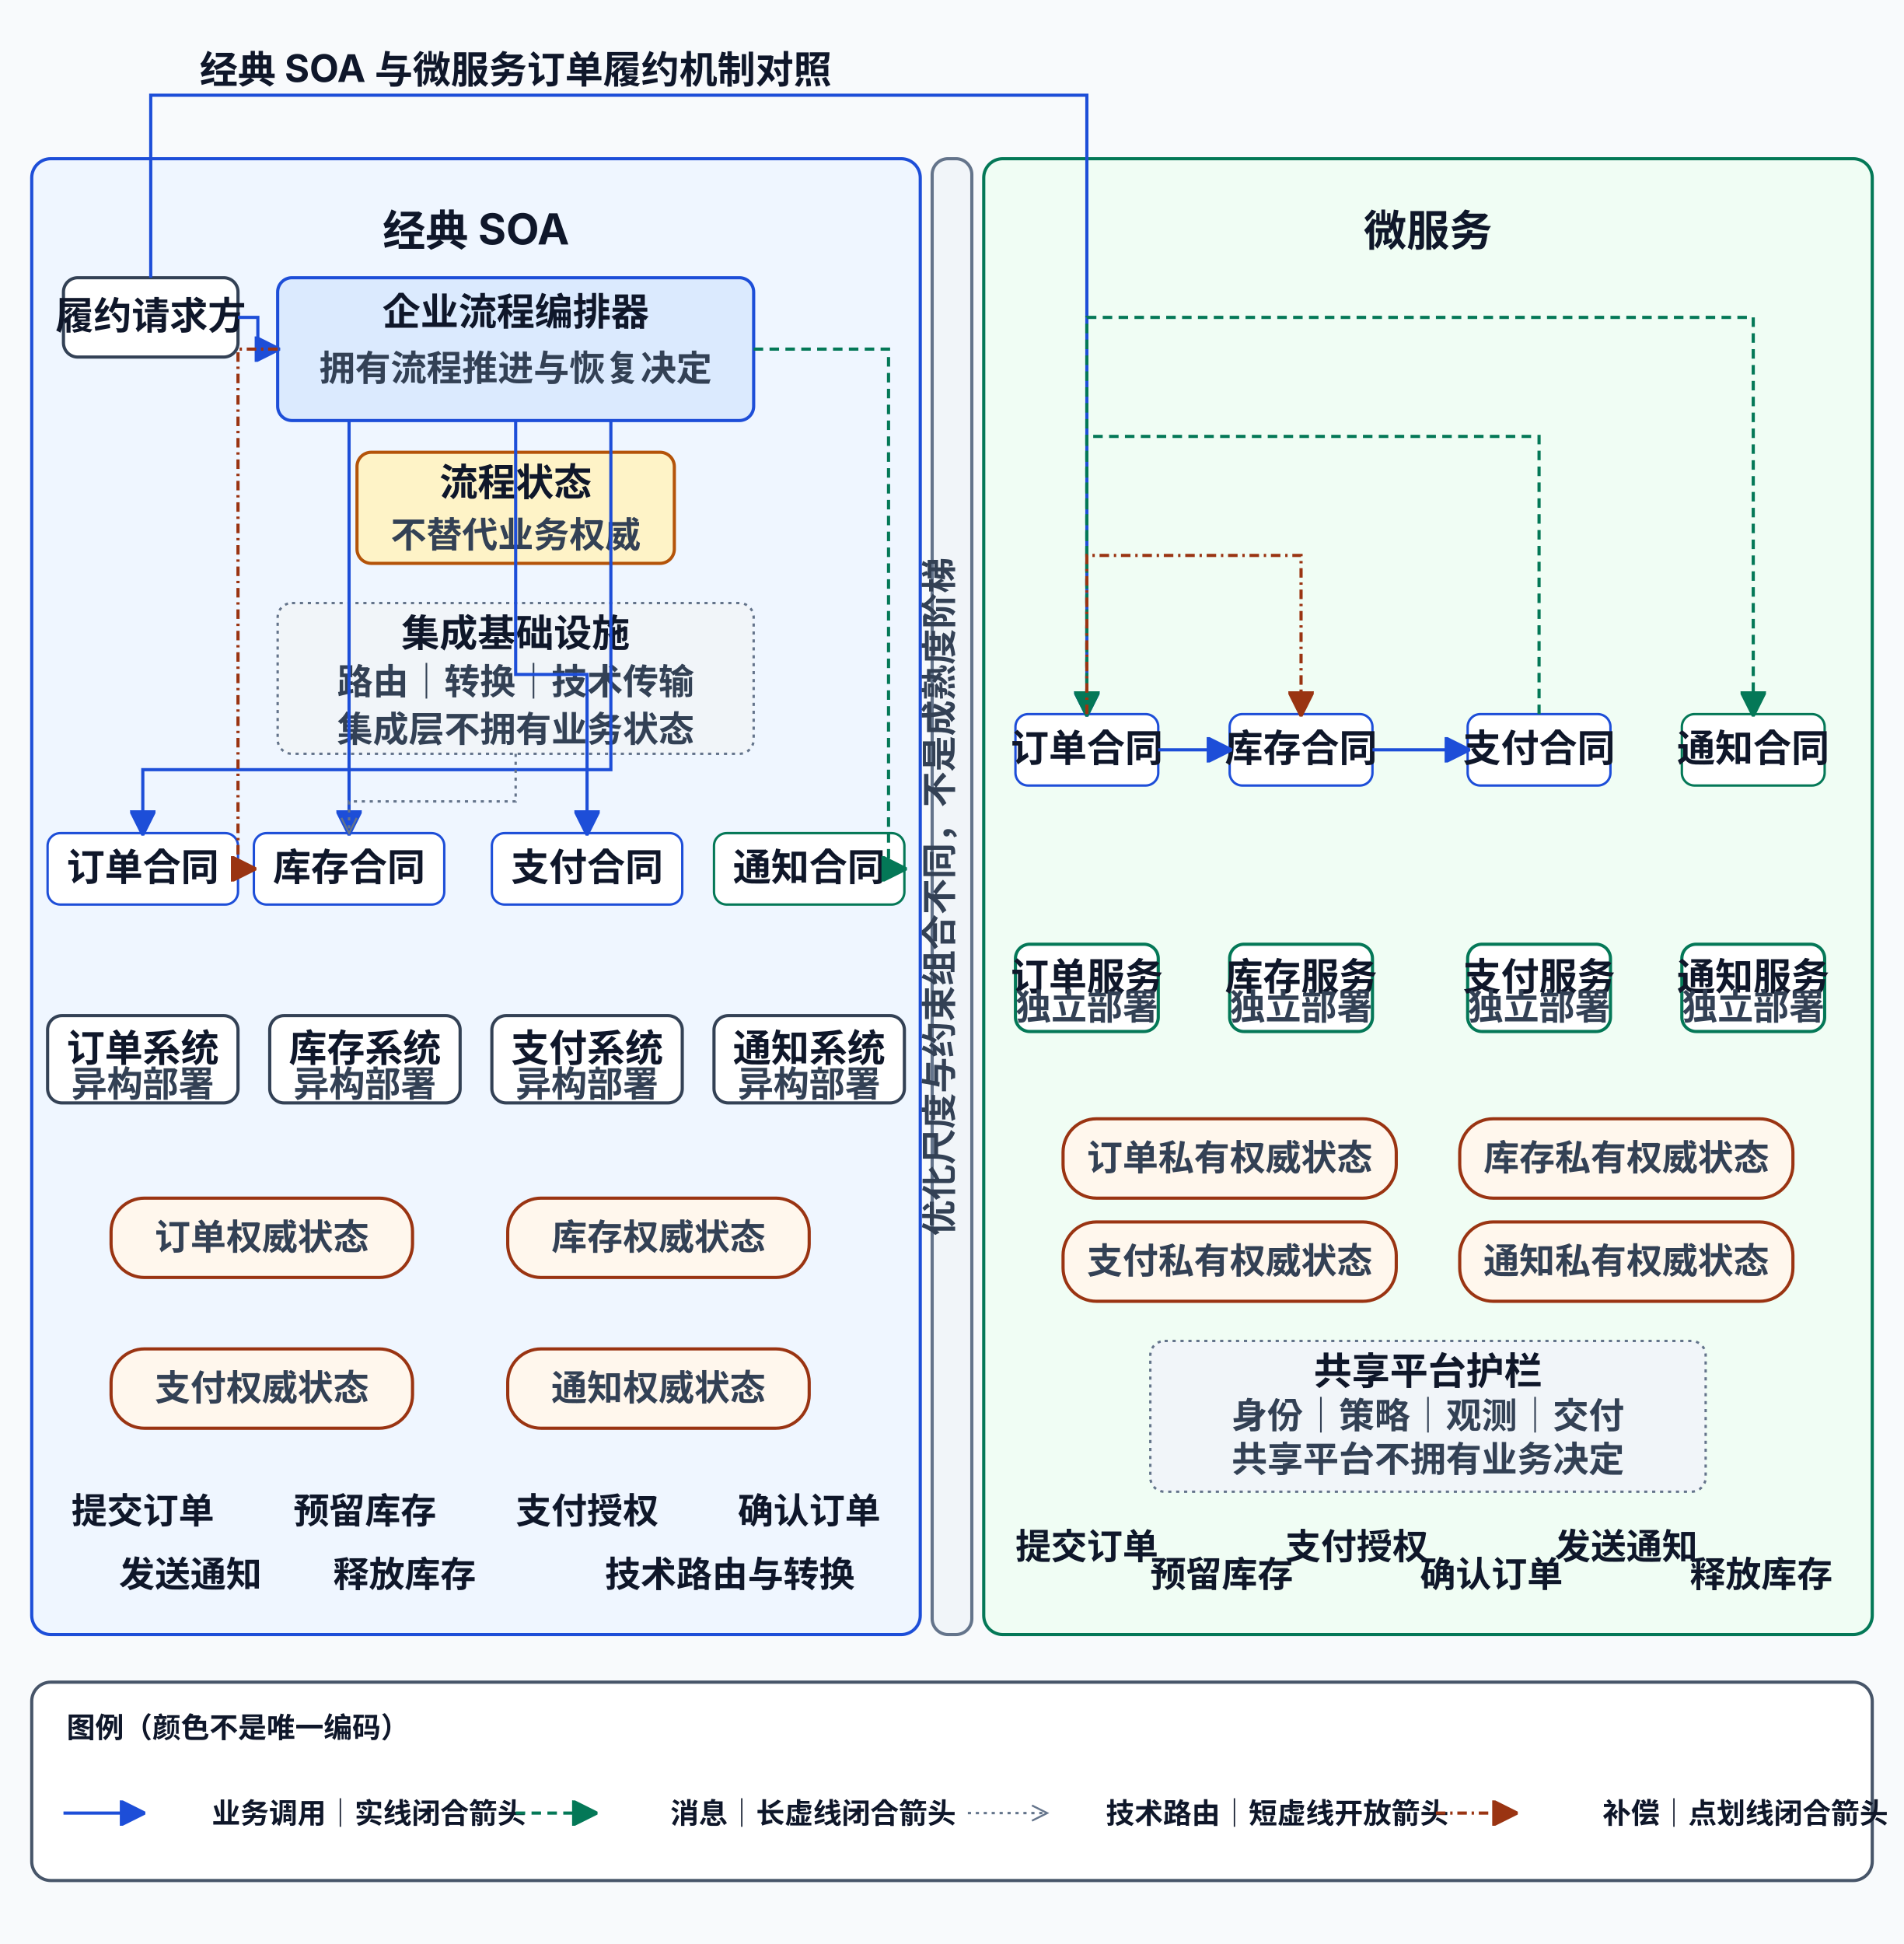
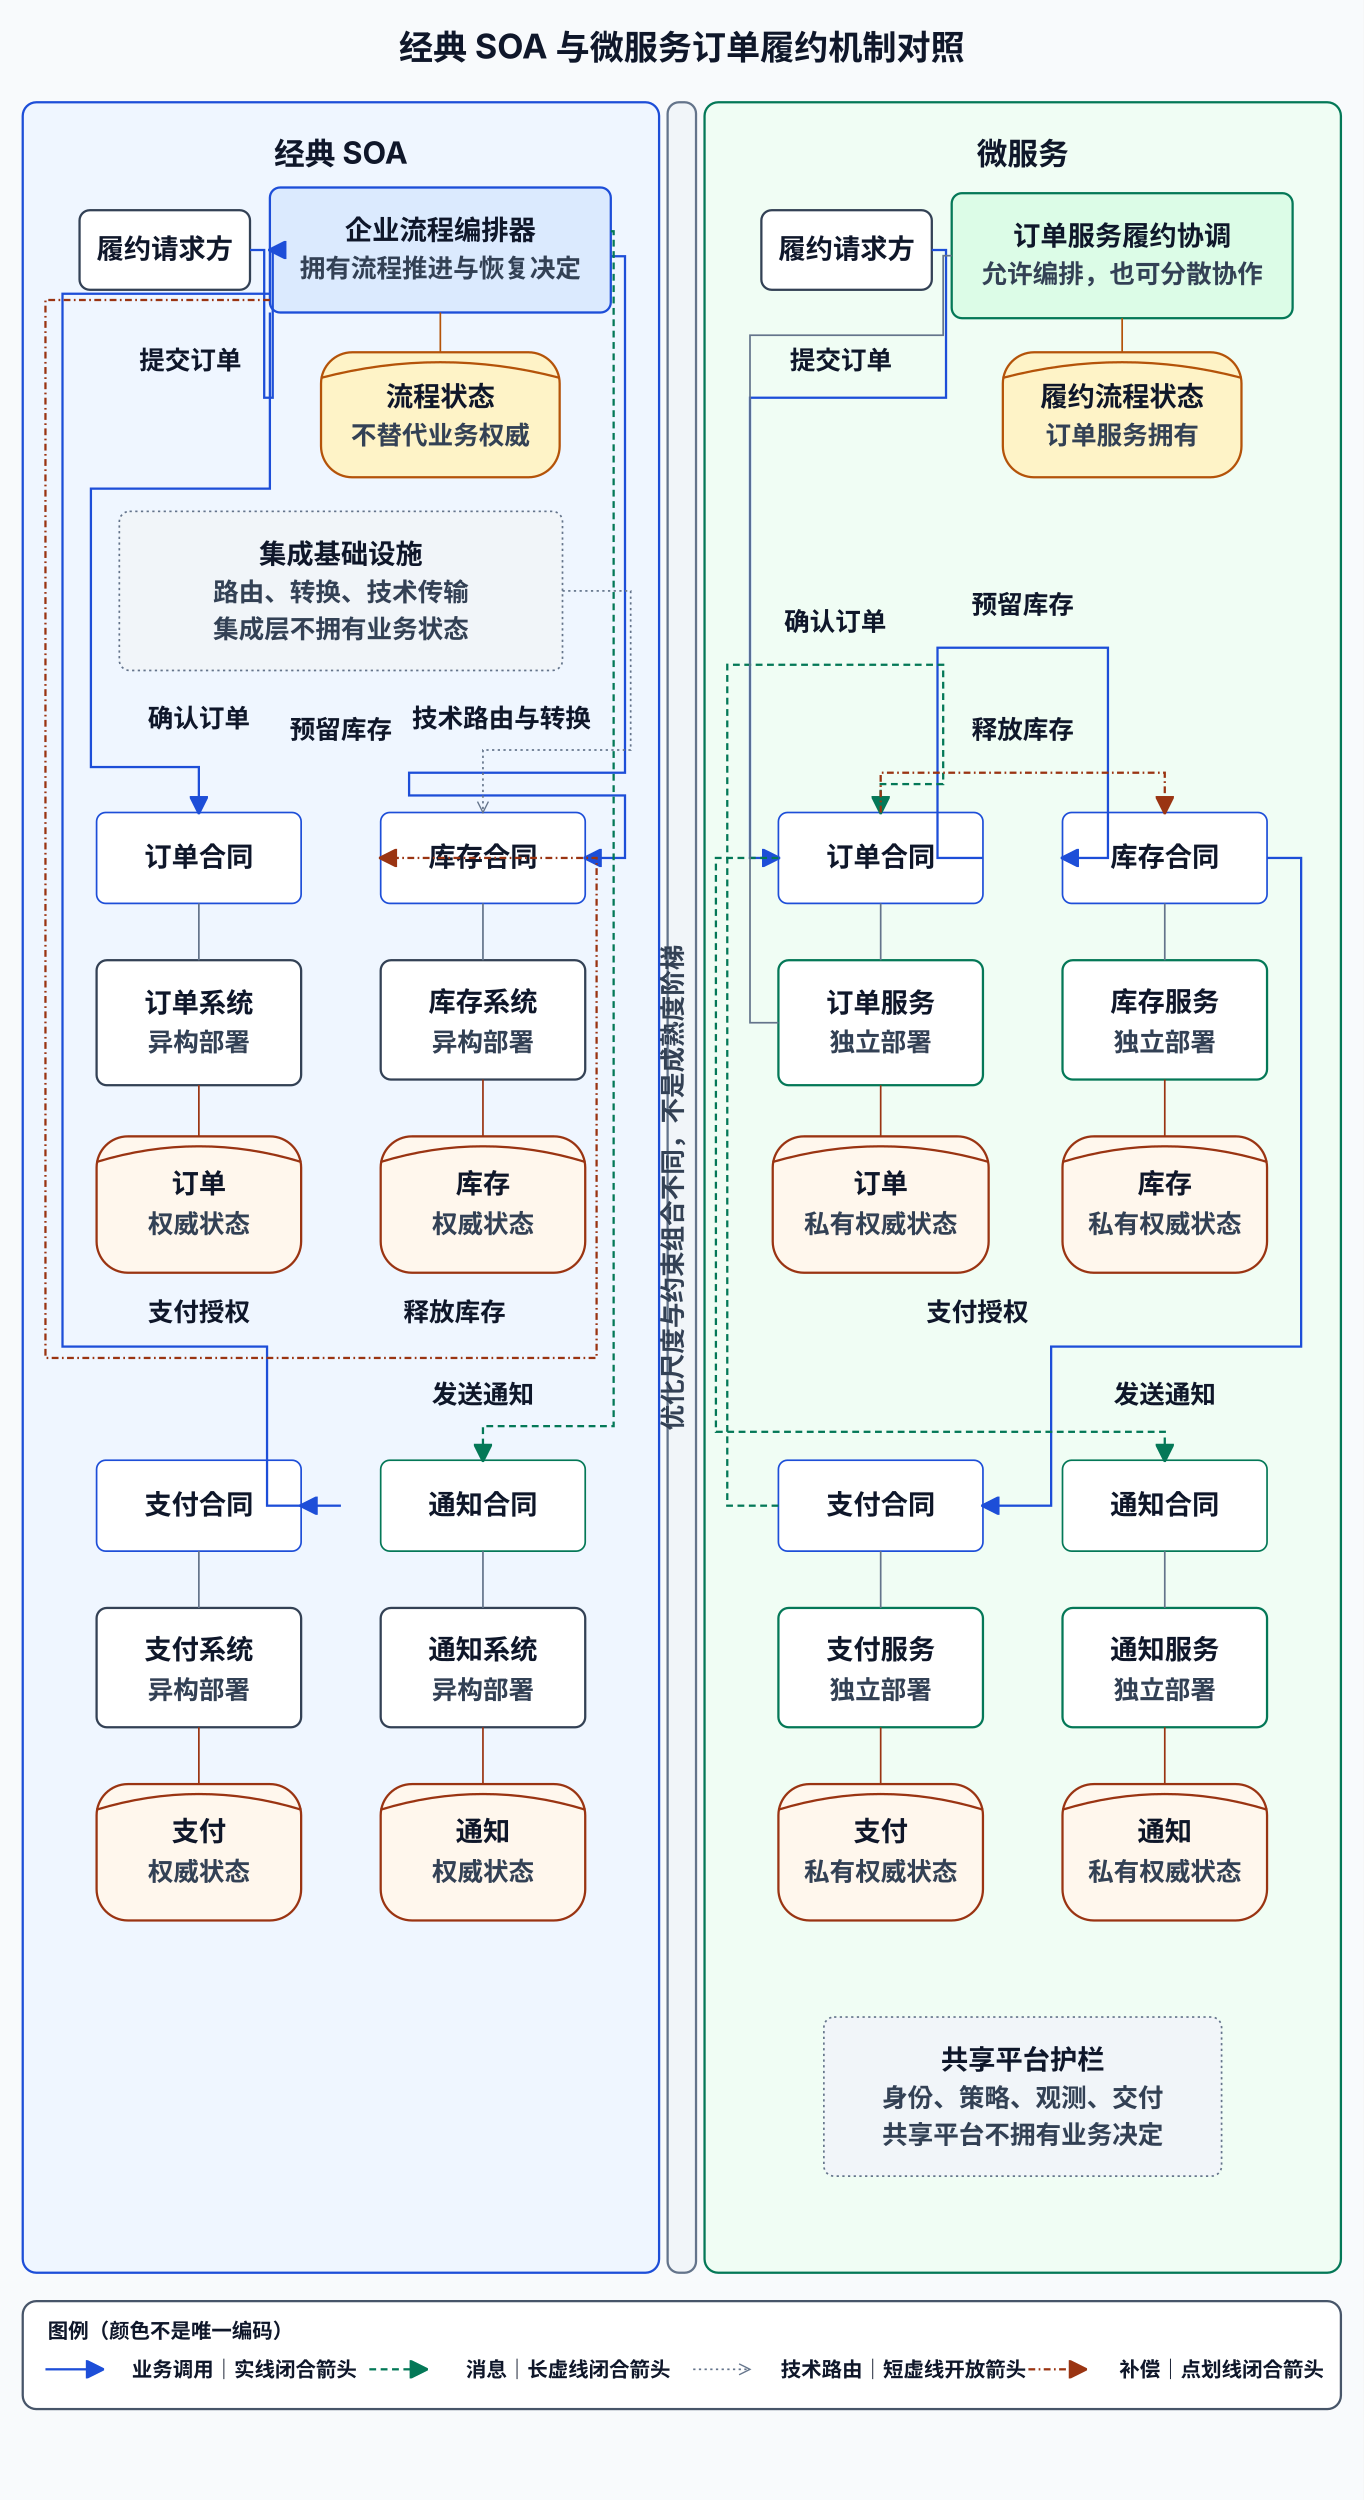
- <svg xmlns="http://www.w3.org/2000/svg" viewBox="0 0 2400 2450" role="img" aria-labelledby="sty07-title sty07-desc">
+ <svg xmlns="http://www.w3.org/2000/svg" viewBox="0 0 2400 4400" role="img" aria-labelledby="sty07-title sty07-desc">
  <defs>
    <marker id="arrow-business" viewBox="0 0 10 10" refX="9" refY="5" markerWidth="8" markerHeight="8" markerUnits="strokeWidth" orient="auto">
      <path d="M 0 0 L 10 5 L 0 10 Z" fill="#1D4ED8" stroke="#1D4ED8" />
    </marker>
    <marker id="arrow-message" viewBox="0 0 10 10" refX="9" refY="5" markerWidth="8" markerHeight="8" markerUnits="strokeWidth" orient="auto">
      <path d="M 0 0 L 10 5 L 0 10 Z" fill="#047857" stroke="#047857" />
    </marker>
    <marker id="arrow-technical" viewBox="0 0 10 10" refX="9" refY="5" markerWidth="8" markerHeight="8" markerUnits="strokeWidth" orient="auto">
      <path d="M 1 1 L 9 5 L 1 9" fill="none" stroke="#64748B" />
    </marker>
    <marker id="arrow-compensation" viewBox="0 0 10 10" refX="9" refY="5" markerWidth="8" markerHeight="8" markerUnits="strokeWidth" orient="auto">
      <path d="M 0 0 L 10 5 L 0 10 Z" fill="#9A3412" stroke="#9A3412" />
    </marker>
  </defs>
  <style>
-     text { font-family: Inter, "Noto Sans SC", sans-serif; text-anchor: middle; fill: #0F172A; font-size: 48px; }
-     .title { font-size: 66px; font-weight: 700; }
-     .boundary-title { font-size: 54px; font-weight: 700; }
-     .node-title { font-size: 48px; font-weight: 700; }
-     .node-type { font-size: 45px; font-weight: 600; fill: #334155; }
-     .essential-role { font-size: 48px; font-weight: 700; }
-     .edge-label { font-size: 45px; font-weight: 700; }
-     .legend-label { font-size: 36px; font-weight: 700; }
-     .business-call { fill: none; stroke: #1D4ED8; stroke-width: 4; marker-end: url(#arrow-business); }
-     .message { fill: none; stroke: #047857; stroke-width: 4; stroke-dasharray: 12 8; marker-end: url(#arrow-message); }
-     .technical-route { fill: none; stroke: #64748B; stroke-width: 3; stroke-dasharray: 4 6; marker-end: url(#arrow-technical); }
-     .compensation { fill: none; stroke: #9A3412; stroke-width: 4; stroke-dasharray: 12 6 3 6; marker-end: url(#arrow-compensation); }
-   </style>
-   <g data-node-id="comparison-canvas" data-role="canvas" data-node-bounds="0 0 2400 2450">
-     <rect id="canvas" x="0" y="0" width="2400" height="2450" fill="#F8FAFC" />
-     <text class="title essential-role" fill="#0F172A" x="650" y="105">经典 SOA 与微服务订单履约机制对照</text>
-   </g>
-   <g data-node-id="soa-boundary" data-role="boundary" data-node-bounds="40 200 1120 1860">
-     <rect x="40" y="200" width="1120" height="1860" rx="24" fill="#EFF6FF" stroke="#1D4ED8" stroke-width="4" />
-     <text class="boundary-title" data-header-for="soa-boundary" x="600" y="310">经典 SOA</text>
-   </g>
-   <g data-node-id="comparison-axis" data-role="comparison-axis" data-node-bounds="1175 200 50 1860">
-     <rect x="1175" y="200" width="50" height="1860" rx="20" fill="#F1F5F9" stroke="#64748B" stroke-width="4" />
-     <text class="node-type" transform="translate(1200 1130) rotate(-90)" x="0" y="0">优化尺度与约束组合不同，不是成熟度阶梯</text>
-   </g>
-   <g data-node-id="microservices-boundary" data-role="boundary" data-node-bounds="1240 200 1120 1860">
-     <rect x="1240" y="200" width="1120" height="1860" rx="24" fill="#F0FDF4" stroke="#047857" stroke-width="4" />
-     <text class="boundary-title" data-header-for="microservices-boundary" x="1800" y="310">微服务</text>
-   </g>
-   <g data-node-id="legend-band" data-role="legend" data-node-bounds="40 2120 2320 250">
-     <rect x="40" y="2120" width="2320" height="250" rx="24" fill="#FFFFFF" stroke="#475569" stroke-width="4" />
-     <text class="legend-label" x="300" y="2190">图例（颜色不是唯一编码）</text>
-   </g>
-   <g data-node-id="soa-client" data-role="participant" data-node-bounds="80 350 220 100">
-     <rect x="80" y="350" width="220" height="100" rx="18" fill="#FFFFFF" stroke="#334155" stroke-width="4" />
-     <text class="node-title" x="190" y="415">履约请求方</text>
-   </g>
-   <g data-node-id="soa-orchestrator" data-role="orchestrator" data-node-bounds="350 350 600 180">
-     <rect x="350" y="350" width="600" height="180" rx="18" fill="#DBEAFE" stroke="#1D4ED8" stroke-width="4" />
-     <text class="node-title" x="650" y="410">企业流程编排器</text>
-     <text class="node-type" x="650" y="480">拥有流程推进与恢复决定</text>
-   </g>
-   <g data-node-id="soa-process-state" data-role="process-state" data-node-bounds="450 570 400 140">
-     <rect x="450" y="570" width="400" height="140" rx="18" fill="#FEF3C7" stroke="#B45309" stroke-width="4" />
-     <text class="node-title" x="650" y="625">流程状态</text>
-     <text class="node-type" x="650" y="690">不替代业务权威</text>
-   </g>
-   <g data-node-id="soa-integration" data-role="technical-platform" data-node-bounds="350 760 600 190">
-     <rect x="350" y="760" width="600" height="190" rx="18" fill="#F1F5F9" stroke="#64748B" stroke-width="3" stroke-dasharray="4 6" />
-     <text class="node-title" x="650" y="815">集成基础设施</text>
-     <text class="node-type" x="650" y="875">路由｜转换｜技术传输</text>
-     <text class="node-type" x="650" y="935">集成层不拥有业务状态</text>
-   </g>
-   <g data-node-id="soa-order-contract" data-role="contract" data-node-bounds="60 1050 240 90">
-     <rect x="60" y="1050" width="240" height="90" rx="16" fill="#FFFFFF" stroke="#1D4ED8" stroke-width="3" />
-     <text class="node-title" x="180" y="1110">订单合同</text>
-   </g>
-   <g data-node-id="soa-inventory-contract" data-role="contract" data-node-bounds="320 1050 240 90">
-     <rect x="320" y="1050" width="240" height="90" rx="16" fill="#FFFFFF" stroke="#1D4ED8" stroke-width="3" />
-     <text class="node-title" x="440" y="1110">库存合同</text>
-   </g>
-   <g data-node-id="soa-payment-contract" data-role="contract" data-node-bounds="620 1050 240 90">
-     <rect x="620" y="1050" width="240" height="90" rx="16" fill="#FFFFFF" stroke="#1D4ED8" stroke-width="3" />
-     <text class="node-title" x="740" y="1110">支付合同</text>
-   </g>
-   <g data-node-id="soa-notification-contract" data-role="contract" data-node-bounds="900 1050 240 90">
-     <rect x="900" y="1050" width="240" height="90" rx="16" fill="#FFFFFF" stroke="#047857" stroke-width="3" />
-     <text class="node-title" x="1020" y="1110">通知合同</text>
-   </g>
-   <g data-node-id="soa-order-system" data-role="business-system" data-node-bounds="60 1280 240 110">
-     <rect x="60" y="1280" width="240" height="110" rx="18" fill="#FFFFFF" stroke="#334155" stroke-width="4" />
-     <text class="node-title" x="180" y="1338">订单系统</text>
-     <text class="node-type" x="180" y="1382">异构部署</text>
-   </g>
-   <g data-node-id="soa-inventory-system" data-role="business-system" data-node-bounds="340 1280 240 110">
-     <rect x="340" y="1280" width="240" height="110" rx="18" fill="#FFFFFF" stroke="#334155" stroke-width="4" />
-     <text class="node-title" x="460" y="1338">库存系统</text>
-     <text class="node-type" x="460" y="1382">异构部署</text>
-   </g>
-   <g data-node-id="soa-payment-system" data-role="business-system" data-node-bounds="620 1280 240 110">
-     <rect x="620" y="1280" width="240" height="110" rx="18" fill="#FFFFFF" stroke="#334155" stroke-width="4" />
-     <text class="node-title" x="740" y="1338">支付系统</text>
-     <text class="node-type" x="740" y="1382">异构部署</text>
-   </g>
-   <g data-node-id="soa-notification-system" data-role="business-system" data-node-bounds="900 1280 240 110">
-     <rect x="900" y="1280" width="240" height="110" rx="18" fill="#FFFFFF" stroke="#334155" stroke-width="4" />
-     <text class="node-title" x="1020" y="1338">通知系统</text>
-     <text class="node-type" x="1020" y="1382">异构部署</text>
-   </g>
-   <g data-node-id="soa-order-store" data-role="business-authority" data-node-bounds="140 1510 380 100">
-     <rect x="140" y="1510" width="380" height="100" rx="42" fill="#FFF7ED" stroke="#9A3412" stroke-width="4" />
-     <text class="node-type" data-authority-label="soa-order" x="330" y="1575">订单权威状态</text>
-   </g>
-   <g data-node-id="soa-inventory-store" data-role="business-authority" data-node-bounds="640 1510 380 100">
-     <rect x="640" y="1510" width="380" height="100" rx="42" fill="#FFF7ED" stroke="#9A3412" stroke-width="4" />
-     <text class="node-type" data-authority-label="soa-inventory" x="830" y="1575">库存权威状态</text>
-   </g>
-   <g data-node-id="soa-payment-store" data-role="business-authority" data-node-bounds="140 1700 380 100">
-     <rect x="140" y="1700" width="380" height="100" rx="42" fill="#FFF7ED" stroke="#9A3412" stroke-width="4" />
-     <text class="node-type" data-authority-label="soa-payment" x="330" y="1765">支付权威状态</text>
-   </g>
-   <g data-node-id="soa-notification-store" data-role="business-authority" data-node-bounds="640 1700 380 100">
-     <rect x="640" y="1700" width="380" height="100" rx="42" fill="#FFF7ED" stroke="#9A3412" stroke-width="4" />
-     <text class="node-type" data-authority-label="soa-notification" x="830" y="1765">通知权威状态</text>
-   </g>
-   <g data-node-id="microservices-order-contract" data-role="contract" data-node-bounds="1280 900 180 90">
-     <rect x="1280" y="900" width="180" height="90" rx="16" fill="#FFFFFF" stroke="#1D4ED8" stroke-width="3" />
-     <text class="node-title" x="1370" y="960">订单合同</text>
-   </g>
-   <g data-node-id="microservices-inventory-contract" data-role="contract" data-node-bounds="1550 900 180 90">
-     <rect x="1550" y="900" width="180" height="90" rx="16" fill="#FFFFFF" stroke="#1D4ED8" stroke-width="3" />
-     <text class="node-title" x="1640" y="960">库存合同</text>
-   </g>
-   <g data-node-id="microservices-payment-contract" data-role="contract" data-node-bounds="1850 900 180 90">
-     <rect x="1850" y="900" width="180" height="90" rx="16" fill="#FFFFFF" stroke="#1D4ED8" stroke-width="3" />
-     <text class="node-title" x="1940" y="960">支付合同</text>
-   </g>
-   <g data-node-id="microservices-notification-contract" data-role="contract" data-node-bounds="2120 900 180 90">
-     <rect x="2120" y="900" width="180" height="90" rx="16" fill="#FFFFFF" stroke="#047857" stroke-width="3" />
-     <text class="node-title" x="2210" y="960">通知合同</text>
-   </g>
-   <g data-node-id="microservices-order-service" data-role="business-service" data-node-bounds="1280 1190 180 110">
-     <rect x="1280" y="1190" width="180" height="110" rx="18" fill="#FFFFFF" stroke="#047857" stroke-width="4" />
-     <text class="node-title" x="1370" y="1248">订单服务</text>
-     <text class="node-type" x="1370" y="1285">独立部署</text>
-   </g>
-   <g data-node-id="microservices-inventory-service" data-role="business-service" data-node-bounds="1550 1190 180 110">
-     <rect x="1550" y="1190" width="180" height="110" rx="18" fill="#FFFFFF" stroke="#047857" stroke-width="4" />
-     <text class="node-title" x="1640" y="1248">库存服务</text>
-     <text class="node-type" x="1640" y="1285">独立部署</text>
-   </g>
-   <g data-node-id="microservices-payment-service" data-role="business-service" data-node-bounds="1850 1190 180 110">
-     <rect x="1850" y="1190" width="180" height="110" rx="18" fill="#FFFFFF" stroke="#047857" stroke-width="4" />
-     <text class="node-title" x="1940" y="1248">支付服务</text>
-     <text class="node-type" x="1940" y="1285">独立部署</text>
-   </g>
-   <g data-node-id="microservices-notification-service" data-role="business-service" data-node-bounds="2120 1190 180 110">
-     <rect x="2120" y="1190" width="180" height="110" rx="18" fill="#FFFFFF" stroke="#047857" stroke-width="4" />
-     <text class="node-title" x="2210" y="1248">通知服务</text>
-     <text class="node-type" x="2210" y="1285">独立部署</text>
-   </g>
-   <g data-node-id="microservices-order-store" data-role="business-authority" data-node-bounds="1340 1410 420 100">
-     <rect x="1340" y="1410" width="420" height="100" rx="42" fill="#FFF7ED" stroke="#9A3412" stroke-width="4" />
-     <text class="node-type" data-authority-label="microservices-order" x="1550" y="1475">订单私有权威状态</text>
-   </g>
-   <g data-node-id="microservices-inventory-store" data-role="business-authority" data-node-bounds="1840 1410 420 100">
-     <rect x="1840" y="1410" width="420" height="100" rx="42" fill="#FFF7ED" stroke="#9A3412" stroke-width="4" />
-     <text class="node-type" data-authority-label="microservices-inventory" x="2050" y="1475">库存私有权威状态</text>
-   </g>
-   <g data-node-id="microservices-payment-store" data-role="business-authority" data-node-bounds="1340 1540 420 100">
-     <rect x="1340" y="1540" width="420" height="100" rx="42" fill="#FFF7ED" stroke="#9A3412" stroke-width="4" />
-     <text class="node-type" data-authority-label="microservices-payment" x="1550" y="1605">支付私有权威状态</text>
-   </g>
-   <g data-node-id="microservices-notification-store" data-role="business-authority" data-node-bounds="1840 1540 420 100">
-     <rect x="1840" y="1540" width="420" height="100" rx="42" fill="#FFF7ED" stroke="#9A3412" stroke-width="4" />
-     <text class="node-type" data-authority-label="microservices-notification" x="2050" y="1605">通知私有权威状态</text>
-   </g>
-   <g data-node-id="microservices-platform" data-role="technical-platform" data-node-bounds="1450 1690 700 190">
-     <rect x="1450" y="1690" width="700" height="190" rx="18" fill="#F1F5F9" stroke="#64748B" stroke-width="3" stroke-dasharray="4 6" />
-     <text class="node-title" x="1800" y="1745">共享平台护栏</text>
-     <text class="node-type" x="1800" y="1800">身份｜策略｜观测｜交付</text>
-     <text class="node-type" x="1800" y="1855">共享平台不拥有业务决定</text>
-   </g>
-   <path class="business-call" data-edge-id="soa-submit-order" data-source="soa-client" data-target="soa-orchestrator" data-role="business-call" d="M 300 400 H 325 V 440 H 350" />
-   <path class="business-call" data-edge-id="soa-reserve-inventory" data-source="soa-orchestrator" data-target="soa-inventory-contract" data-role="business-call" d="M 440 530 V 650 H 440 V 1050" />
-   <path class="business-call" data-edge-id="soa-authorize-payment" data-source="soa-orchestrator" data-target="soa-payment-contract" data-role="business-call" d="M 650 530 V 850 H 740 V 1050" />
-   <path class="business-call" data-edge-id="soa-confirm-order" data-source="soa-orchestrator" data-target="soa-order-contract" data-role="business-call" d="M 770 530 V 970 H 180 V 1050" />
-   <path class="message" data-edge-id="soa-send-notification" data-source="soa-orchestrator" data-target="soa-notification-contract" data-role="message" d="M 950 440 H 1120 V 1095 H 1140" />
-   <path class="compensation" data-edge-id="soa-release-inventory" data-source="soa-orchestrator" data-target="soa-inventory-contract" data-role="compensation" d="M 350 440 H 300 V 1095 H 320" />
-   <path class="technical-route" data-edge-id="soa-technical-routing" data-source="soa-integration" data-target="soa-inventory-contract" data-role="technical-route" d="M 650 950 V 1010 H 440 V 1050" />
-   <path class="business-call" data-edge-id="microservices-submit-order" data-source="soa-client" data-target="microservices-order-contract" data-role="business-call" d="M 190 350 V 120 H 1370 V 900" />
-   <path class="business-call" data-edge-id="microservices-reserve-inventory" data-source="microservices-order-contract" data-target="microservices-inventory-contract" data-role="business-call" d="M 1460 945 H 1505 H 1505 H 1550" />
-   <path class="business-call" data-edge-id="microservices-authorize-payment" data-source="microservices-inventory-contract" data-target="microservices-payment-contract" data-role="business-call" d="M 1730 945 H 1790 H 1790 H 1850" />
-   <path class="message" data-edge-id="microservices-confirm-order" data-source="microservices-payment-contract" data-target="microservices-order-contract" data-role="message" d="M 1940 900 V 550 H 1370 V 900" />
-   <path class="message" data-edge-id="microservices-send-notification" data-source="microservices-order-contract" data-target="microservices-notification-contract" data-role="message" d="M 1370 900 V 400 H 2210 V 900" />
-   <path class="compensation" data-edge-id="microservices-release-inventory" data-source="microservices-order-contract" data-target="microservices-inventory-contract" data-role="compensation" d="M 1370 900 V 700 H 1640 V 900" />
-   <text class="edge-label" data-edge-id="soa-submit-order" data-role="business-call" data-label-bounds="90 1875 270 1933.5" x="180" y="1920">提交订单</text>
-   <text class="edge-label" data-edge-id="soa-reserve-inventory" data-role="business-call" data-label-bounds="370 1875 550 1933.5" x="460" y="1920">预留库存</text>
-   <text class="edge-label" data-edge-id="soa-authorize-payment" data-role="business-call" data-label-bounds="650 1875 830 1933.5" x="740" y="1920">支付授权</text>
-   <text class="edge-label" data-edge-id="soa-confirm-order" data-role="business-call" data-label-bounds="930 1875 1110 1933.5" x="1020" y="1920">确认订单</text>
-   <text class="edge-label" data-edge-id="soa-send-notification" data-role="message" data-label-bounds="150 1955 330 2013.5" x="240" y="2000">发送通知</text>
-   <text class="edge-label" data-edge-id="soa-release-inventory" data-role="compensation" data-label-bounds="420 1955 600 2013.5" x="510" y="2000">释放库存</text>
-   <text class="edge-label" data-edge-id="soa-technical-routing" data-role="technical-route" data-label-bounds="762.5 1955 1077.5 2013.5" x="920" y="2000">技术路由与转换</text>
-   <text class="edge-label" data-edge-id="microservices-submit-order" data-role="business-call" data-label-bounds="1280 1920 1460 1978.5" x="1370" y="1965">提交订单</text>
-   <text class="edge-label" data-edge-id="microservices-reserve-inventory" data-role="business-call" data-label-bounds="1450 1955 1630 2013.5" x="1540" y="2000">预留库存</text>
-   <text class="edge-label" data-edge-id="microservices-authorize-payment" data-role="business-call" data-label-bounds="1620 1920 1800 1978.5" x="1710" y="1965">支付授权</text>
-   <text class="edge-label" data-edge-id="microservices-confirm-order" data-role="message" data-label-bounds="1790 1955 1970 2013.5" x="1880" y="2000">确认订单</text>
-   <text class="edge-label" data-edge-id="microservices-send-notification" data-role="message" data-label-bounds="1960 1920 2140 1978.5" x="2050" y="1965">发送通知</text>
-   <text class="edge-label" data-edge-id="microservices-release-inventory" data-role="compensation" data-label-bounds="2130 1955 2310 2013.5" x="2220" y="2000">释放库存</text>
-   <path class="business-call" data-legend-key="business-call" d="M 80 2285 H 180" />
-   <text class="legend-label" data-legend-for="business-call" x="465" y="2298">业务调用｜实线闭合箭头</text>
-   <path class="message" data-legend-key="message" d="M 650 2285 H 750" />
-   <text class="legend-label" data-legend-for="message" x="1025" y="2298">消息｜长虚线闭合箭头</text>
-   <path class="technical-route" data-legend-key="technical-route" d="M 1220 2285 H 1320" />
-   <text class="legend-label" data-legend-for="technical-route" x="1610" y="2298">技术路由｜短虚线开放箭头</text>
-   <path class="compensation" data-legend-key="compensation" d="M 1810 2285 H 1910" />
-   <text class="legend-label" data-legend-for="compensation" x="2200" y="2298">补偿｜点划线闭合箭头</text>
+ text{font-family:Inter,"Noto Sans SC",sans-serif;text-anchor:middle;fill:#0F172A}.title{font-size:60px;font-weight:700}.boundary-title{font-size:54px;font-weight:700}.node-title{font-size:48px;font-weight:700}.node-type{font-size:45px;font-weight:600;fill:#334155}.edge-label{font-size:45px;font-weight:700}.legend-label{font-size:36px;font-weight:700}.business-call{fill:none;stroke:#1D4ED8;stroke-width:4;marker-end:url(#arrow-business)}.message{fill:none;stroke:#047857;stroke-width:4;stroke-dasharray:12 8;marker-end:url(#arrow-message)}.technical-route{fill:none;stroke:#64748B;stroke-width:3;stroke-dasharray:4 6;marker-end:url(#arrow-technical)}.compensation{fill:none;stroke:#9A3412;stroke-width:4;stroke-dasharray:12 6 3 6;marker-end:url(#arrow-compensation)}.structural{fill:none;stroke:#64748B;stroke-width:3}.store-link{fill:none;stroke:#9A3412;stroke-width:3}.workflow-link{fill:none;stroke:#B45309;stroke-width:3}
+ </style>
+   <g data-node-id="comparison-canvas" data-role="canvas" data-node-bounds="0 0 2400 4400">
+     <rect id="canvas" x="0" y="0" width="2400" height="4400" fill="#F8FAFC" />
+     <text class="title" x="1200" y="105">经典 SOA 与微服务订单履约机制对照</text>
+   </g>
+   <g data-node-id="soa-boundary" data-role="boundary" data-node-bounds="40 180 1120 3820">
+     <rect data-shape="rounded-rect" x="40" y="180" width="1120" height="3820" rx="24" fill="#EFF6FF" stroke="#1D4ED8" stroke-width="4" />
+     <text class="boundary-title" data-text-role="title" data-header-for="soa-boundary" x="600" y="290">经典 SOA</text>
+   </g>
+   <g data-node-id="comparison-axis" data-role="comparison-axis" data-node-bounds="1175 180 50 3820">
+     <rect data-shape="rounded-rect" x="1175" y="180" width="50" height="3820" rx="20" fill="#F1F5F9" stroke="#64748B" stroke-width="4" />
+     <text class="node-type" data-text-role="title" style="font-size:45px" transform="translate(1200 2090) rotate(-90)" x="0" y="0">优化尺度与约束组合不同，不是成熟度阶梯</text>
+   </g>
+   <g data-node-id="microservices-boundary" data-role="boundary" data-node-bounds="1240 180 1120 3820">
+     <rect data-shape="rounded-rect" x="1240" y="180" width="1120" height="3820" rx="24" fill="#F0FDF4" stroke="#047857" stroke-width="4" />
+     <text class="boundary-title" data-text-role="title" data-header-for="microservices-boundary" x="1800" y="290">微服务</text>
+   </g>
+   <g data-node-id="legend-band" data-role="legend" data-node-bounds="40 4050 2320 190">
+     <rect data-shape="rounded-rect" x="40" y="4050" width="2320" height="190" rx="24" fill="#FFFFFF" stroke="#475569" stroke-width="4" />
+     <text class="legend-label" data-text-role="title" x="300" y="4115">图例（颜色不是唯一编码）</text>
+   </g>
+   <g data-node-id="soa-client" data-role="participant" data-node-bounds="140 370 300 140">
+     <rect data-shape="rounded-rect" x="140" y="370" width="300" height="140" rx="18" fill="#FFFFFF" stroke="#334155" stroke-width="4" />
+     <text class="node-title" data-text-role="title" x="290" y="455">履约请求方</text>
+   </g>
+   <g data-node-id="soa-orchestrator" data-role="orchestrator" data-node-bounds="475 330 600 220">
+     <rect data-shape="rounded-rect" x="475" y="330" width="600" height="220" rx="18" fill="#DBEAFE" stroke="#1D4ED8" stroke-width="4" />
+     <text class="node-title" data-text-role="title" x="775" y="422">企业流程编排器</text>
+     <text class="node-type" data-text-role="type" x="775" y="488">拥有流程推进与恢复决定</text>
+   </g>
+   <g data-node-id="soa-process-state" data-role="workflow-state" data-node-bounds="565 620 420 220">
+     <rect data-shape="cylinder" x="565" y="620" width="420" height="220" rx="55" fill="#FEF3C7" stroke="#B45309" stroke-width="4" />
+     <path d="M565 665 Q775 610 985 665" fill="none" stroke="#B45309" stroke-width="4" />
+     <text class="node-title" data-text-role="title" x="775" y="715">流程状态</text>
+     <text class="node-type" data-text-role="type" x="775" y="782">不替代业务权威</text>
+   </g>
+   <g data-node-id="soa-integration" data-role="technical-platform" data-node-bounds="210 900 780 280">
+     <rect data-shape="rounded-rect" x="210" y="900" width="780" height="280" rx="18" fill="#F1F5F9" stroke="#64748B" stroke-width="3" stroke-dasharray="4 6" />
+     <text class="node-title" data-text-role="title" x="600" y="992">集成基础设施</text>
+     <text class="node-type" data-text-role="type" x="600" y="1058">路由、转换、技术传输</text>
+     <text class="node-type" data-text-role="type" x="600" y="1123">集成层不拥有业务状态</text>
+   </g>
+   <g data-node-id="microservices-client" data-role="participant" data-node-bounds="1340 370 300 140">
+     <rect data-shape="rounded-rect" x="1340" y="370" width="300" height="140" rx="18" fill="#FFFFFF" stroke="#334155" stroke-width="4" />
+     <text class="node-title" data-text-role="title" x="1490" y="455">履约请求方</text>
+   </g>
+   <g data-node-id="microservices-workflow" data-role="workflow-owner" data-node-bounds="1675 340 600 220">
+     <rect data-shape="rounded-rect" x="1675" y="340" width="600" height="220" rx="18" fill="#DCFCE7" stroke="#047857" stroke-width="4" />
+     <text class="node-title" data-text-role="title" x="1975" y="432">订单服务履约协调</text>
+     <text class="node-type" data-text-role="type" x="1975" y="498">允许编排，也可分散协作</text>
+   </g>
+   <g data-node-id="microservices-workflow-state" data-role="workflow-state" data-node-bounds="1765 620 420 220">
+     <rect data-shape="cylinder" x="1765" y="620" width="420" height="220" rx="55" fill="#FEF3C7" stroke="#B45309" stroke-width="4" />
+     <path d="M1765 665 Q1975 610 2185 665" fill="none" stroke="#B45309" stroke-width="4" />
+     <text class="node-title" data-text-role="title" x="1975" y="715">履约流程状态</text>
+     <text class="node-type" data-text-role="type" x="1975" y="782">订单服务拥有</text>
+   </g>
+   <g data-node-id="soa-order-contract" data-role="contract" data-node-bounds="170 1430 360 160">
+     <rect data-shape="rounded-rect" x="170" y="1430" width="360" height="160" rx="16" fill="#FFFFFF" stroke="#1D4ED8" stroke-width="3" />
+     <text class="node-title" data-text-role="title" x="350" y="1525">订单合同</text>
+   </g>
+   <g data-node-id="soa-inventory-contract" data-role="contract" data-node-bounds="670 1430 360 160">
+     <rect data-shape="rounded-rect" x="670" y="1430" width="360" height="160" rx="16" fill="#FFFFFF" stroke="#1D4ED8" stroke-width="3" />
+     <text class="node-title" data-text-role="title" x="850" y="1525">库存合同</text>
+   </g>
+   <g data-node-id="soa-payment-contract" data-role="contract" data-node-bounds="170 2570 360 160">
+     <rect data-shape="rounded-rect" x="170" y="2570" width="360" height="160" rx="16" fill="#FFFFFF" stroke="#1D4ED8" stroke-width="3" />
+     <text class="node-title" data-text-role="title" x="350" y="2665">支付合同</text>
+   </g>
+   <g data-node-id="soa-notification-contract" data-role="contract" data-node-bounds="670 2570 360 160">
+     <rect data-shape="rounded-rect" x="670" y="2570" width="360" height="160" rx="16" fill="#FFFFFF" stroke="#047857" stroke-width="3" />
+     <text class="node-title" data-text-role="title" x="850" y="2665">通知合同</text>
+   </g>
+   <g data-node-id="microservices-order-contract" data-role="contract" data-node-bounds="1370 1430 360 160">
+     <rect data-shape="rounded-rect" x="1370" y="1430" width="360" height="160" rx="16" fill="#FFFFFF" stroke="#1D4ED8" stroke-width="3" />
+     <text class="node-title" data-text-role="title" x="1550" y="1525">订单合同</text>
+   </g>
+   <g data-node-id="microservices-inventory-contract" data-role="contract" data-node-bounds="1870 1430 360 160">
+     <rect data-shape="rounded-rect" x="1870" y="1430" width="360" height="160" rx="16" fill="#FFFFFF" stroke="#1D4ED8" stroke-width="3" />
+     <text class="node-title" data-text-role="title" x="2050" y="1525">库存合同</text>
+   </g>
+   <g data-node-id="microservices-payment-contract" data-role="contract" data-node-bounds="1370 2570 360 160">
+     <rect data-shape="rounded-rect" x="1370" y="2570" width="360" height="160" rx="16" fill="#FFFFFF" stroke="#1D4ED8" stroke-width="3" />
+     <text class="node-title" data-text-role="title" x="1550" y="2665">支付合同</text>
+   </g>
+   <g data-node-id="microservices-notification-contract" data-role="contract" data-node-bounds="1870 2570 360 160">
+     <rect data-shape="rounded-rect" x="1870" y="2570" width="360" height="160" rx="16" fill="#FFFFFF" stroke="#047857" stroke-width="3" />
+     <text class="node-title" data-text-role="title" x="2050" y="2665">通知合同</text>
+   </g>
+   <g data-node-id="soa-order-system" data-role="business-system" data-node-bounds="170 1690 360 220">
+     <rect data-shape="rounded-rect" x="170" y="1690" width="360" height="220" rx="18" fill="#FFFFFF" stroke="#334155" stroke-width="4" />
+     <text class="node-title" data-text-role="title" x="350" y="1782">订单系统</text>
+     <text class="node-type" data-text-role="type" x="350" y="1850">异构部署</text>
+   </g>
+   <g data-node-id="soa-inventory-system" data-role="business-system" data-node-bounds="670 1690 360 210">
+     <rect data-shape="rounded-rect" x="670" y="1690" width="360" height="210" rx="18" fill="#FFFFFF" stroke="#334155" stroke-width="4" />
+     <text class="node-title" data-text-role="title" x="850" y="1780">库存系统</text>
+     <text class="node-type" data-text-role="type" x="850" y="1850">异构部署</text>
+   </g>
+   <g data-node-id="soa-payment-system" data-role="business-system" data-node-bounds="170 2830 360 210">
+     <rect data-shape="rounded-rect" x="170" y="2830" width="360" height="210" rx="18" fill="#FFFFFF" stroke="#334155" stroke-width="4" />
+     <text class="node-title" data-text-role="title" x="350" y="2920">支付系统</text>
+     <text class="node-type" data-text-role="type" x="350" y="2990">异构部署</text>
+   </g>
+   <g data-node-id="soa-notification-system" data-role="business-system" data-node-bounds="670 2830 360 210">
+     <rect data-shape="rounded-rect" x="670" y="2830" width="360" height="210" rx="18" fill="#FFFFFF" stroke="#334155" stroke-width="4" />
+     <text class="node-title" data-text-role="title" x="850" y="2920">通知系统</text>
+     <text class="node-type" data-text-role="type" x="850" y="2990">异构部署</text>
+   </g>
+   <g data-node-id="microservices-order-service" data-role="business-service" data-node-bounds="1370 1690 360 220">
+     <rect data-shape="rounded-rect" x="1370" y="1690" width="360" height="220" rx="18" fill="#FFFFFF" stroke="#047857" stroke-width="4" />
+     <text class="node-title" data-text-role="title" x="1550" y="1782">订单服务</text>
+     <text class="node-type" data-text-role="type" x="1550" y="1850">独立部署</text>
+   </g>
+   <g data-node-id="microservices-inventory-service" data-role="business-service" data-node-bounds="1870 1690 360 210">
+     <rect data-shape="rounded-rect" x="1870" y="1690" width="360" height="210" rx="18" fill="#FFFFFF" stroke="#047857" stroke-width="4" />
+     <text class="node-title" data-text-role="title" x="2050" y="1780">库存服务</text>
+     <text class="node-type" data-text-role="type" x="2050" y="1850">独立部署</text>
+   </g>
+   <g data-node-id="microservices-payment-service" data-role="business-service" data-node-bounds="1370 2830 360 210">
+     <rect data-shape="rounded-rect" x="1370" y="2830" width="360" height="210" rx="18" fill="#FFFFFF" stroke="#047857" stroke-width="4" />
+     <text class="node-title" data-text-role="title" x="1550" y="2920">支付服务</text>
+     <text class="node-type" data-text-role="type" x="1550" y="2990">独立部署</text>
+   </g>
+   <g data-node-id="microservices-notification-service" data-role="business-service" data-node-bounds="1870 2830 360 210">
+     <rect data-shape="rounded-rect" x="1870" y="2830" width="360" height="210" rx="18" fill="#FFFFFF" stroke="#047857" stroke-width="4" />
+     <text class="node-title" data-text-role="title" x="2050" y="2920">通知服务</text>
+     <text class="node-type" data-text-role="type" x="2050" y="2990">独立部署</text>
+   </g>
+   <g data-node-id="soa-order-store" data-role="business-authority" data-node-bounds="170 2000 360 240">
+     <rect data-shape="cylinder" x="170" y="2000" width="360" height="240" rx="55" fill="#FFF7ED" stroke="#9A3412" stroke-width="4" />
+     <path d="M170 2045 Q350 1990 530 2045" fill="none" stroke="#9A3412" stroke-width="4" />
+     <text class="node-title" data-text-role="title" x="350" y="2100">订单</text>
+     <text class="node-type" data-text-role="type" x="350" y="2170">权威状态</text>
+   </g>
+   <g data-node-id="soa-inventory-store" data-role="business-authority" data-node-bounds="670 2000 360 240">
+     <rect data-shape="cylinder" x="670" y="2000" width="360" height="240" rx="55" fill="#FFF7ED" stroke="#9A3412" stroke-width="4" />
+     <path d="M670 2045 Q850 1990 1030 2045" fill="none" stroke="#9A3412" stroke-width="4" />
+     <text class="node-title" data-text-role="title" x="850" y="2100">库存</text>
+     <text class="node-type" data-text-role="type" x="850" y="2170">权威状态</text>
+   </g>
+   <g data-node-id="soa-payment-store" data-role="business-authority" data-node-bounds="170 3140 360 240">
+     <rect data-shape="cylinder" x="170" y="3140" width="360" height="240" rx="55" fill="#FFF7ED" stroke="#9A3412" stroke-width="4" />
+     <path d="M170 3185 Q350 3130 530 3185" fill="none" stroke="#9A3412" stroke-width="4" />
+     <text class="node-title" data-text-role="title" x="350" y="3240">支付</text>
+     <text class="node-type" data-text-role="type" x="350" y="3310">权威状态</text>
+   </g>
+   <g data-node-id="soa-notification-store" data-role="business-authority" data-node-bounds="670 3140 360 240">
+     <rect data-shape="cylinder" x="670" y="3140" width="360" height="240" rx="55" fill="#FFF7ED" stroke="#9A3412" stroke-width="4" />
+     <path d="M670 3185 Q850 3130 1030 3185" fill="none" stroke="#9A3412" stroke-width="4" />
+     <text class="node-title" data-text-role="title" x="850" y="3240">通知</text>
+     <text class="node-type" data-text-role="type" x="850" y="3310">权威状态</text>
+   </g>
+   <g data-node-id="microservices-order-store" data-role="business-authority" data-node-bounds="1360 2000 380 240">
+     <rect data-shape="cylinder" x="1360" y="2000" width="380" height="240" rx="55" fill="#FFF7ED" stroke="#9A3412" stroke-width="4" />
+     <path d="M1360 2045 Q1550 1990 1740 2045" fill="none" stroke="#9A3412" stroke-width="4" />
+     <text class="node-title" data-text-role="title" x="1550" y="2100">订单</text>
+     <text class="node-type" data-text-role="type" x="1550" y="2170">私有权威状态</text>
+   </g>
+   <g data-node-id="microservices-inventory-store" data-role="business-authority" data-node-bounds="1870 2000 360 240">
+     <rect data-shape="cylinder" x="1870" y="2000" width="360" height="240" rx="55" fill="#FFF7ED" stroke="#9A3412" stroke-width="4" />
+     <path d="M1870 2045 Q2050 1990 2230 2045" fill="none" stroke="#9A3412" stroke-width="4" />
+     <text class="node-title" data-text-role="title" x="2050" y="2100">库存</text>
+     <text class="node-type" data-text-role="type" x="2050" y="2170">私有权威状态</text>
+   </g>
+   <g data-node-id="microservices-payment-store" data-role="business-authority" data-node-bounds="1370 3140 360 240">
+     <rect data-shape="cylinder" x="1370" y="3140" width="360" height="240" rx="55" fill="#FFF7ED" stroke="#9A3412" stroke-width="4" />
+     <path d="M1370 3185 Q1550 3130 1730 3185" fill="none" stroke="#9A3412" stroke-width="4" />
+     <text class="node-title" data-text-role="title" x="1550" y="3240">支付</text>
+     <text class="node-type" data-text-role="type" x="1550" y="3310">私有权威状态</text>
+   </g>
+   <g data-node-id="microservices-notification-store" data-role="business-authority" data-node-bounds="1870 3140 360 240">
+     <rect data-shape="cylinder" x="1870" y="3140" width="360" height="240" rx="55" fill="#FFF7ED" stroke="#9A3412" stroke-width="4" />
+     <path d="M1870 3185 Q2050 3130 2230 3185" fill="none" stroke="#9A3412" stroke-width="4" />
+     <text class="node-title" data-text-role="title" x="2050" y="3240">通知</text>
+     <text class="node-type" data-text-role="type" x="2050" y="3310">私有权威状态</text>
+   </g>
+   <g data-node-id="microservices-platform" data-role="technical-platform" data-node-bounds="1450 3550 700 280">
+     <rect data-shape="rounded-rect" x="1450" y="3550" width="700" height="280" rx="18" fill="#F1F5F9" stroke="#64748B" stroke-width="3" stroke-dasharray="4 6" />
+     <text class="node-title" data-text-role="title" x="1800" y="3642">共享平台护栏</text>
+     <text class="node-type" data-text-role="type" x="1800" y="3708">身份、策略、观测、交付</text>
+     <text class="node-type" data-text-role="type" x="1800" y="3773">共享平台不拥有业务决定</text>
+   </g>
+   <path class="business-call" data-edge-id="soa-submit-order" data-source="soa-client" data-target="soa-orchestrator" data-role="business-call" d="M 440 440 H 465 V 700 H 480 V 440 H 475" />
+   <path class="business-call" data-edge-id="soa-reserve-inventory" data-source="soa-orchestrator" data-target="soa-inventory-contract" data-role="business-call" d="M 1075 451 H 1100 V 1360 H 720 V 1400 H 1100 V 1510 H 1030" />
+   <path class="business-call" data-edge-id="soa-authorize-payment" data-source="soa-orchestrator" data-target="soa-payment-contract" data-role="business-call" d="M 475 517 H 110 V 2370 H 470 V 2650 H 600 H 530" />
+   <path class="business-call" data-edge-id="soa-confirm-order" data-source="soa-orchestrator" data-target="soa-order-contract" data-role="business-call" d="M 475 550 V 860 H 160 V 1350 H 350 V 1430" />
+   <path class="message" data-edge-id="soa-send-notification" data-source="soa-orchestrator" data-target="soa-notification-contract" data-role="message" d="M 1075 407 H 1080 V 2510 H 850 V 2570" />
+   <path class="compensation" data-edge-id="soa-release-inventory" data-source="soa-orchestrator" data-target="soa-inventory-contract" data-role="compensation" d="M 475 528 H 80 V 2390 H 1050 V 1510 H 670" />
+   <path class="technical-route" data-edge-id="soa-technical-routing" data-source="soa-integration" data-target="soa-inventory-contract" data-role="technical-route" d="M 990 1040 H 1110 V 1320 H 850 V 1430" />
+   <path class="business-call" data-edge-id="microservices-submit-order" data-source="microservices-client" data-target="microservices-order-contract" data-role="business-call" d="M 1640 440 H 1665 V 700 H 1320 V 1510 H 1370" />
+   <path class="business-call" data-edge-id="microservices-reserve-inventory" data-source="microservices-order-contract" data-target="microservices-inventory-contract" data-role="business-call" d="M 1730 1510 H 1650 V 1140 H 1950 V 1510 H 1870" />
+   <path class="business-call" data-edge-id="microservices-authorize-payment" data-source="microservices-inventory-contract" data-target="microservices-payment-contract" data-role="business-call" d="M 2230 1510 H 2290 V 2370 H 1850 V 2650 H 1730" />
+   <path class="message" data-edge-id="microservices-confirm-order" data-source="microservices-payment-contract" data-target="microservices-order-contract" data-role="message" d="M 1370 2650 H 1280 V 1170 H 1660 V 1380 H 1550 V 1430" />
+   <path class="message" data-edge-id="microservices-send-notification" data-source="microservices-order-contract" data-target="microservices-notification-contract" data-role="message" d="M 1370 1510 H 1260 V 2520 H 2050 V 2570" />
+   <path class="compensation" data-edge-id="microservices-release-inventory" data-source="microservices-order-contract" data-target="microservices-inventory-contract" data-role="compensation" d="M 1550 1430 V 1360 H 2050 V 1430" />
+   <path class="structural" data-structural-edge-id="soa-order-contract-owner" data-source="soa-order-contract" data-target="soa-order-system" data-role="contract-owner" d="M 350 1590 V 1640 V 1690" />
+   <path class="store-link" data-structural-edge-id="soa-order-owner-store" data-source="soa-order-system" data-target="soa-order-store" data-role="owner-store" d="M 350 1910 V 1950 V 2000" />
+   <path class="structural" data-structural-edge-id="soa-inventory-contract-owner" data-source="soa-inventory-contract" data-target="soa-inventory-system" data-role="contract-owner" d="M 850 1590 V 1640 V 1690" />
+   <path class="store-link" data-structural-edge-id="soa-inventory-owner-store" data-source="soa-inventory-system" data-target="soa-inventory-store" data-role="owner-store" d="M 850 1900 V 1950 V 2000" />
+   <path class="structural" data-structural-edge-id="soa-payment-contract-owner" data-source="soa-payment-contract" data-target="soa-payment-system" data-role="contract-owner" d="M 350 2730 V 2780 V 2830" />
+   <path class="store-link" data-structural-edge-id="soa-payment-owner-store" data-source="soa-payment-system" data-target="soa-payment-store" data-role="owner-store" d="M 350 3040 V 3090 V 3140" />
+   <path class="structural" data-structural-edge-id="soa-notification-contract-owner" data-source="soa-notification-contract" data-target="soa-notification-system" data-role="contract-owner" d="M 850 2730 V 2780 V 2830" />
+   <path class="store-link" data-structural-edge-id="soa-notification-owner-store" data-source="soa-notification-system" data-target="soa-notification-store" data-role="owner-store" d="M 850 3040 V 3090 V 3140" />
+   <path class="structural" data-structural-edge-id="microservices-order-contract-owner" data-source="microservices-order-contract" data-target="microservices-order-service" data-role="contract-owner" d="M 1550 1590 V 1640 V 1690" />
+   <path class="store-link" data-structural-edge-id="microservices-order-owner-store" data-source="microservices-order-service" data-target="microservices-order-store" data-role="owner-store" d="M 1550 1910 V 1950 V 2000" />
+   <path class="structural" data-structural-edge-id="microservices-inventory-contract-owner" data-source="microservices-inventory-contract" data-target="microservices-inventory-service" data-role="contract-owner" d="M 2050 1590 V 1640 V 1690" />
+   <path class="store-link" data-structural-edge-id="microservices-inventory-owner-store" data-source="microservices-inventory-service" data-target="microservices-inventory-store" data-role="owner-store" d="M 2050 1900 V 1950 V 2000" />
+   <path class="structural" data-structural-edge-id="microservices-payment-contract-owner" data-source="microservices-payment-contract" data-target="microservices-payment-service" data-role="contract-owner" d="M 1550 2730 V 2780 V 2830" />
+   <path class="store-link" data-structural-edge-id="microservices-payment-owner-store" data-source="microservices-payment-service" data-target="microservices-payment-store" data-role="owner-store" d="M 1550 3040 V 3090 V 3140" />
+   <path class="structural" data-structural-edge-id="microservices-notification-contract-owner" data-source="microservices-notification-contract" data-target="microservices-notification-service" data-role="contract-owner" d="M 2050 2730 V 2780 V 2830" />
+   <path class="store-link" data-structural-edge-id="microservices-notification-owner-store" data-source="microservices-notification-service" data-target="microservices-notification-store" data-role="owner-store" d="M 2050 3040 V 3090 V 3140" />
+   <path class="workflow-link" data-structural-edge-id="soa-orchestrator-process-state" data-source="soa-orchestrator" data-target="soa-process-state" data-role="workflow-state" d="M 775 550 V 590 V 620" />
+   <path class="structural" data-structural-edge-id="microservices-order-workflow" data-source="microservices-order-service" data-target="microservices-workflow" data-role="workflow-owner" d="M 1370 1800 H 1320 V 590 H 1660 V 450 H 1675" />
+   <path class="workflow-link" data-structural-edge-id="microservices-workflow-state" data-source="microservices-workflow" data-target="microservices-workflow-state" data-role="workflow-state" d="M 1975 560 V 590 V 620" />
+   <text class="edge-label" data-edge-id="soa-submit-order" data-role="business-call" data-label-bounds="245 605 425 663.5" x="335" y="650">提交订单</text>
+   <text class="edge-label" data-edge-id="soa-reserve-inventory" data-role="business-call" data-label-bounds="510 1255 690 1313.5" x="600" y="1300">预留库存</text>
+   <text class="edge-label" data-edge-id="soa-authorize-payment" data-role="business-call" data-label-bounds="260 2280 440 2338.5" x="350" y="2325">支付授权</text>
+   <text class="edge-label" data-edge-id="soa-confirm-order" data-role="business-call" data-label-bounds="260 1235 440 1293.5" x="350" y="1280">确认订单</text>
+   <text class="edge-label" data-edge-id="soa-send-notification" data-role="message" data-label-bounds="760 2425 940 2483.5" x="850" y="2470">发送通知</text>
+   <text class="edge-label" data-edge-id="soa-release-inventory" data-role="compensation" data-label-bounds="710 2280 890 2338.5" x="800" y="2325">释放库存</text>
+   <text class="edge-label" data-edge-id="soa-technical-routing" data-role="technical-route" data-label-bounds="725 1235 1040 1293.5" x="882.5" y="1280">技术路由与转换</text>
+   <text class="edge-label" data-edge-id="microservices-submit-order" data-role="business-call" data-label-bounds="1390 605 1570 663.5" x="1480" y="650">提交订单</text>
+   <text class="edge-label" data-edge-id="microservices-reserve-inventory" data-role="business-call" data-label-bounds="1710 1035 1890 1093.5" x="1800" y="1080">预留库存</text>
+   <text class="edge-label" data-edge-id="microservices-authorize-payment" data-role="business-call" data-label-bounds="1630 2280 1810 2338.5" x="1720" y="2325">支付授权</text>
+   <text class="edge-label" data-edge-id="microservices-confirm-order" data-role="message" data-label-bounds="1380 1065 1560 1123.5" x="1470" y="1110">确认订单</text>
+   <text class="edge-label" data-edge-id="microservices-send-notification" data-role="message" data-label-bounds="1960 2425 2140 2483.5" x="2050" y="2470">发送通知</text>
+   <text class="edge-label" data-edge-id="microservices-release-inventory" data-role="compensation" data-label-bounds="1710 1255 1890 1313.5" x="1800" y="1300">释放库存</text>
+   <path class="business-call" data-legend-key="business-call" d="M 80 4170 H 180" />
+   <text class="legend-label" data-legend-for="business-call" x="430" y="4183">业务调用｜实线闭合箭头</text>
+   <path class="message" data-legend-key="message" d="M 650 4170 H 750" />
+   <text class="legend-label" data-legend-for="message" x="1000" y="4183">消息｜长虚线闭合箭头</text>
+   <path class="technical-route" data-legend-key="technical-route" d="M 1220 4170 H 1320" />
+   <text class="legend-label" data-legend-for="technical-route" x="1590" y="4183">技术路由｜短虚线开放箭头</text>
+   <path class="compensation" data-legend-key="compensation" d="M 1810 4170 H 1910" />
+   <text class="legend-label" data-legend-for="compensation" x="2150" y="4183">补偿｜点划线闭合箭头</text>
</svg>
